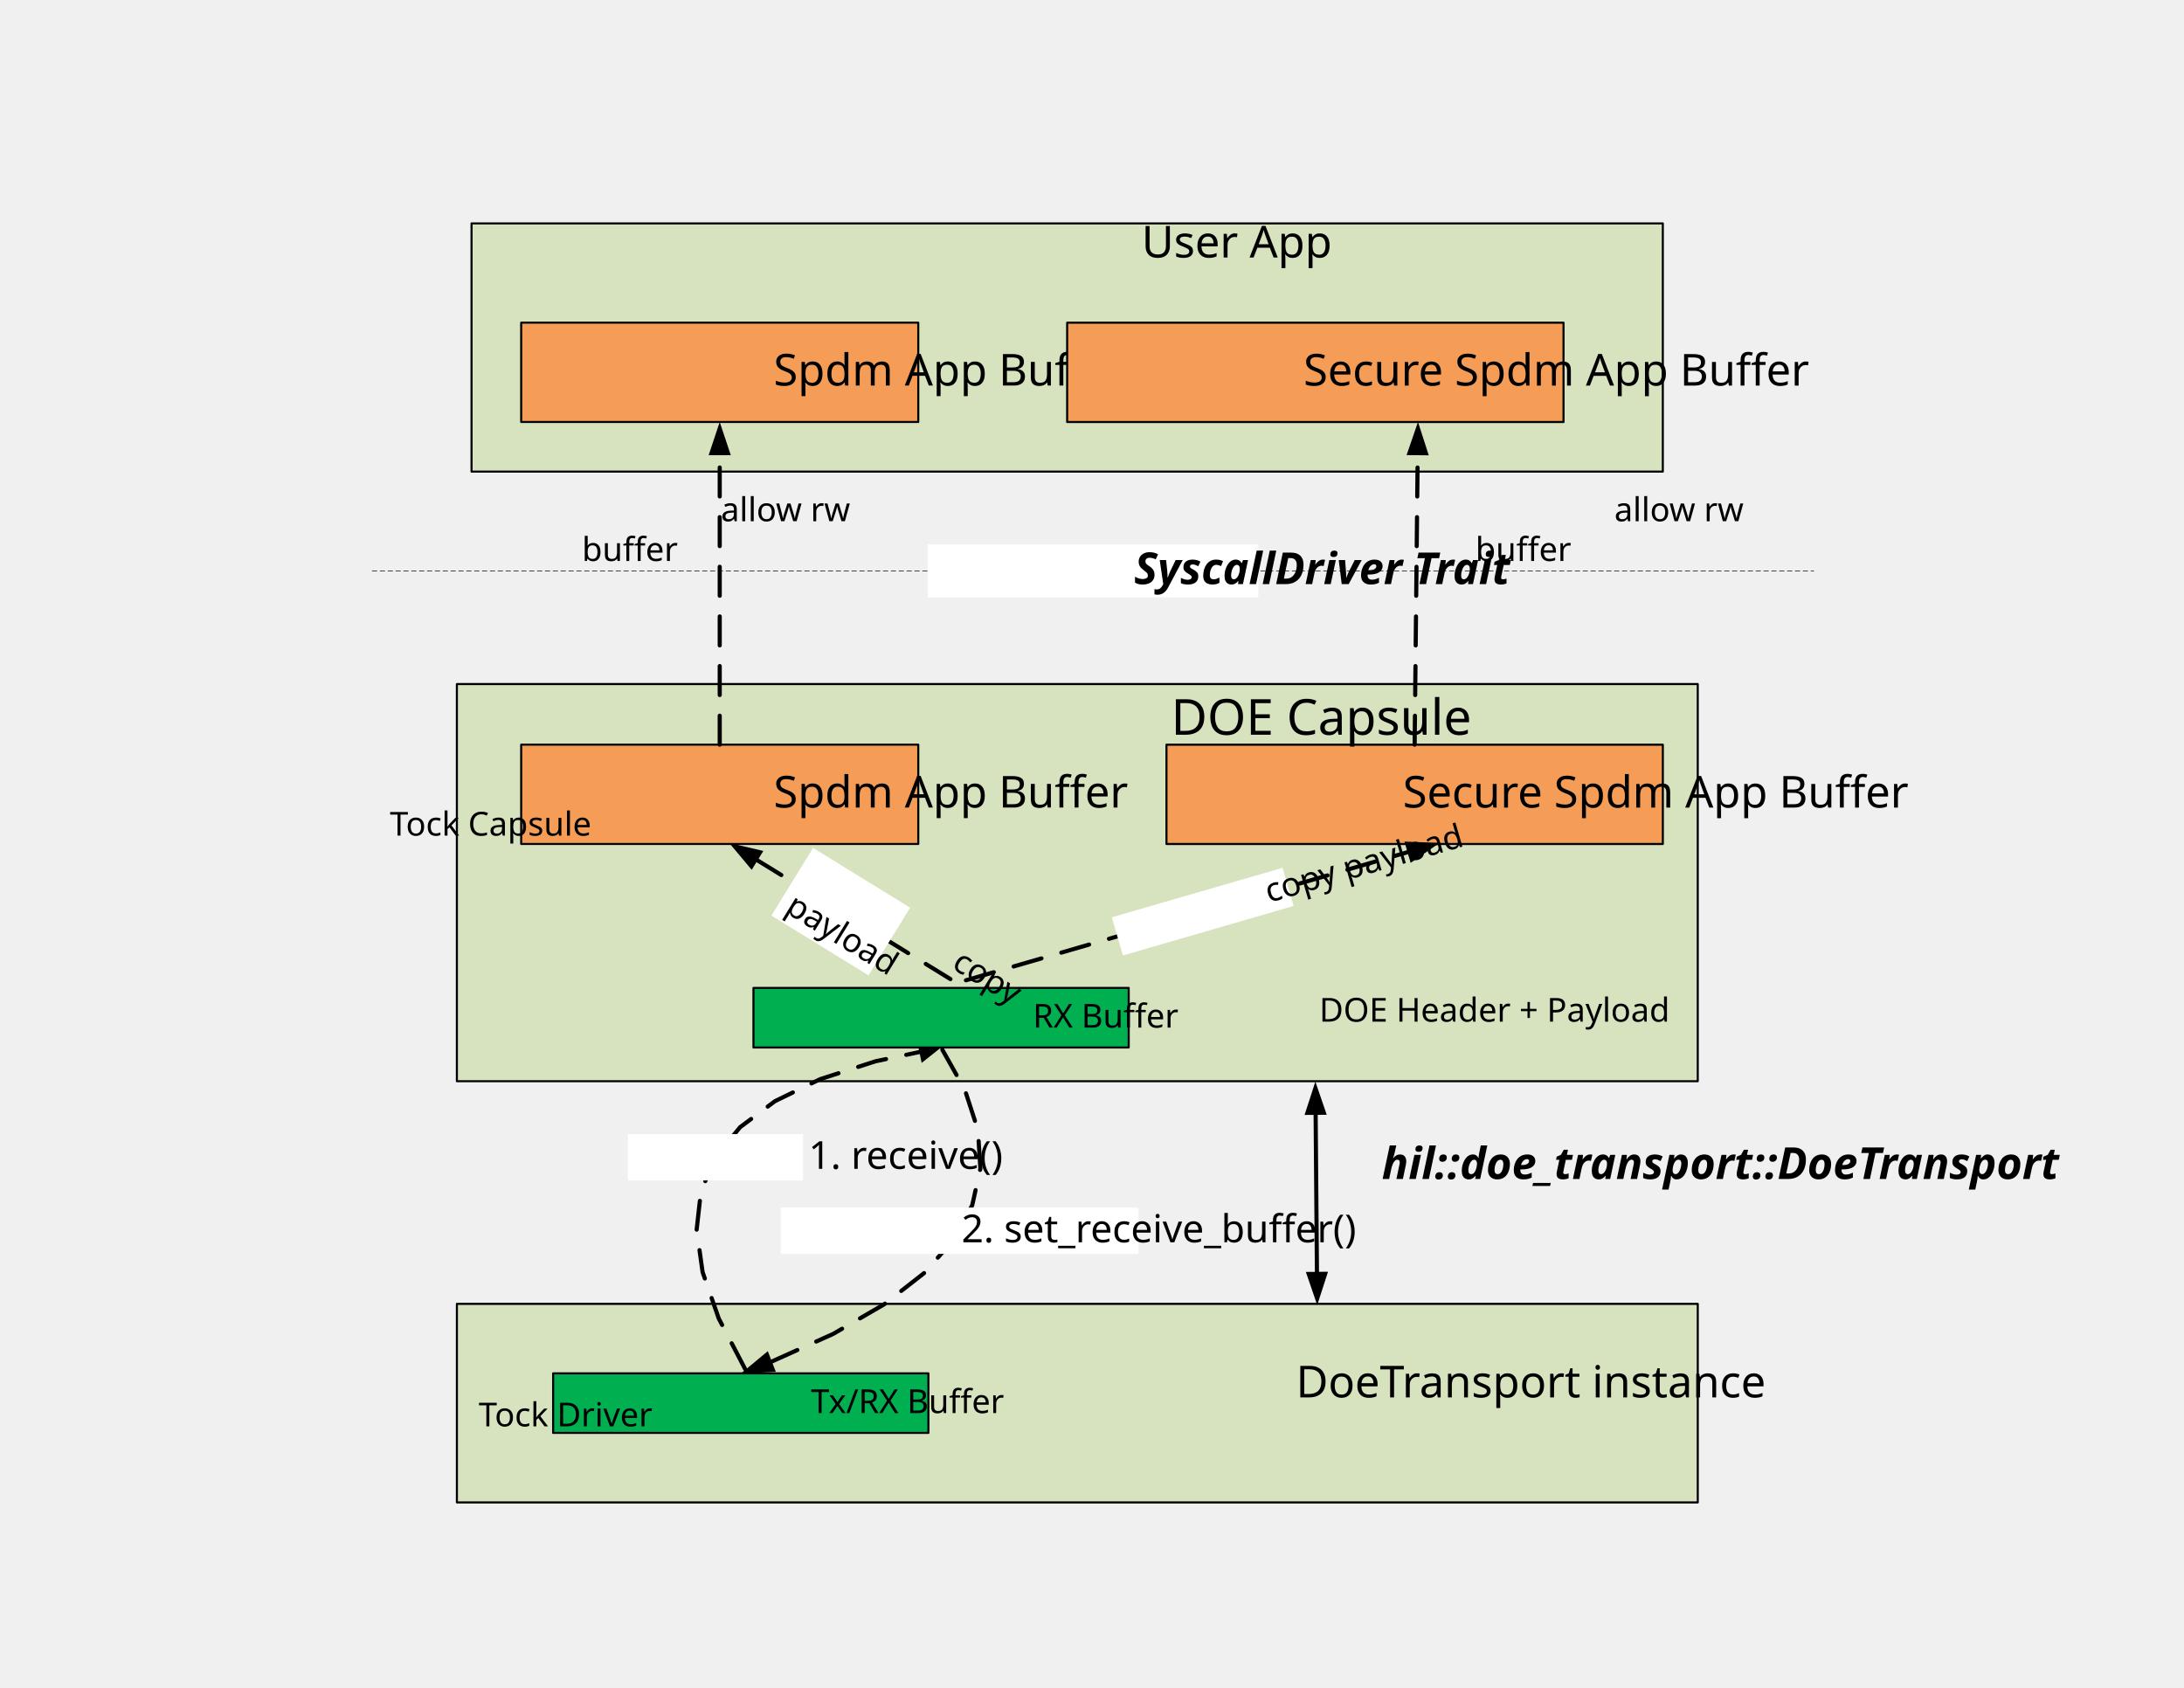
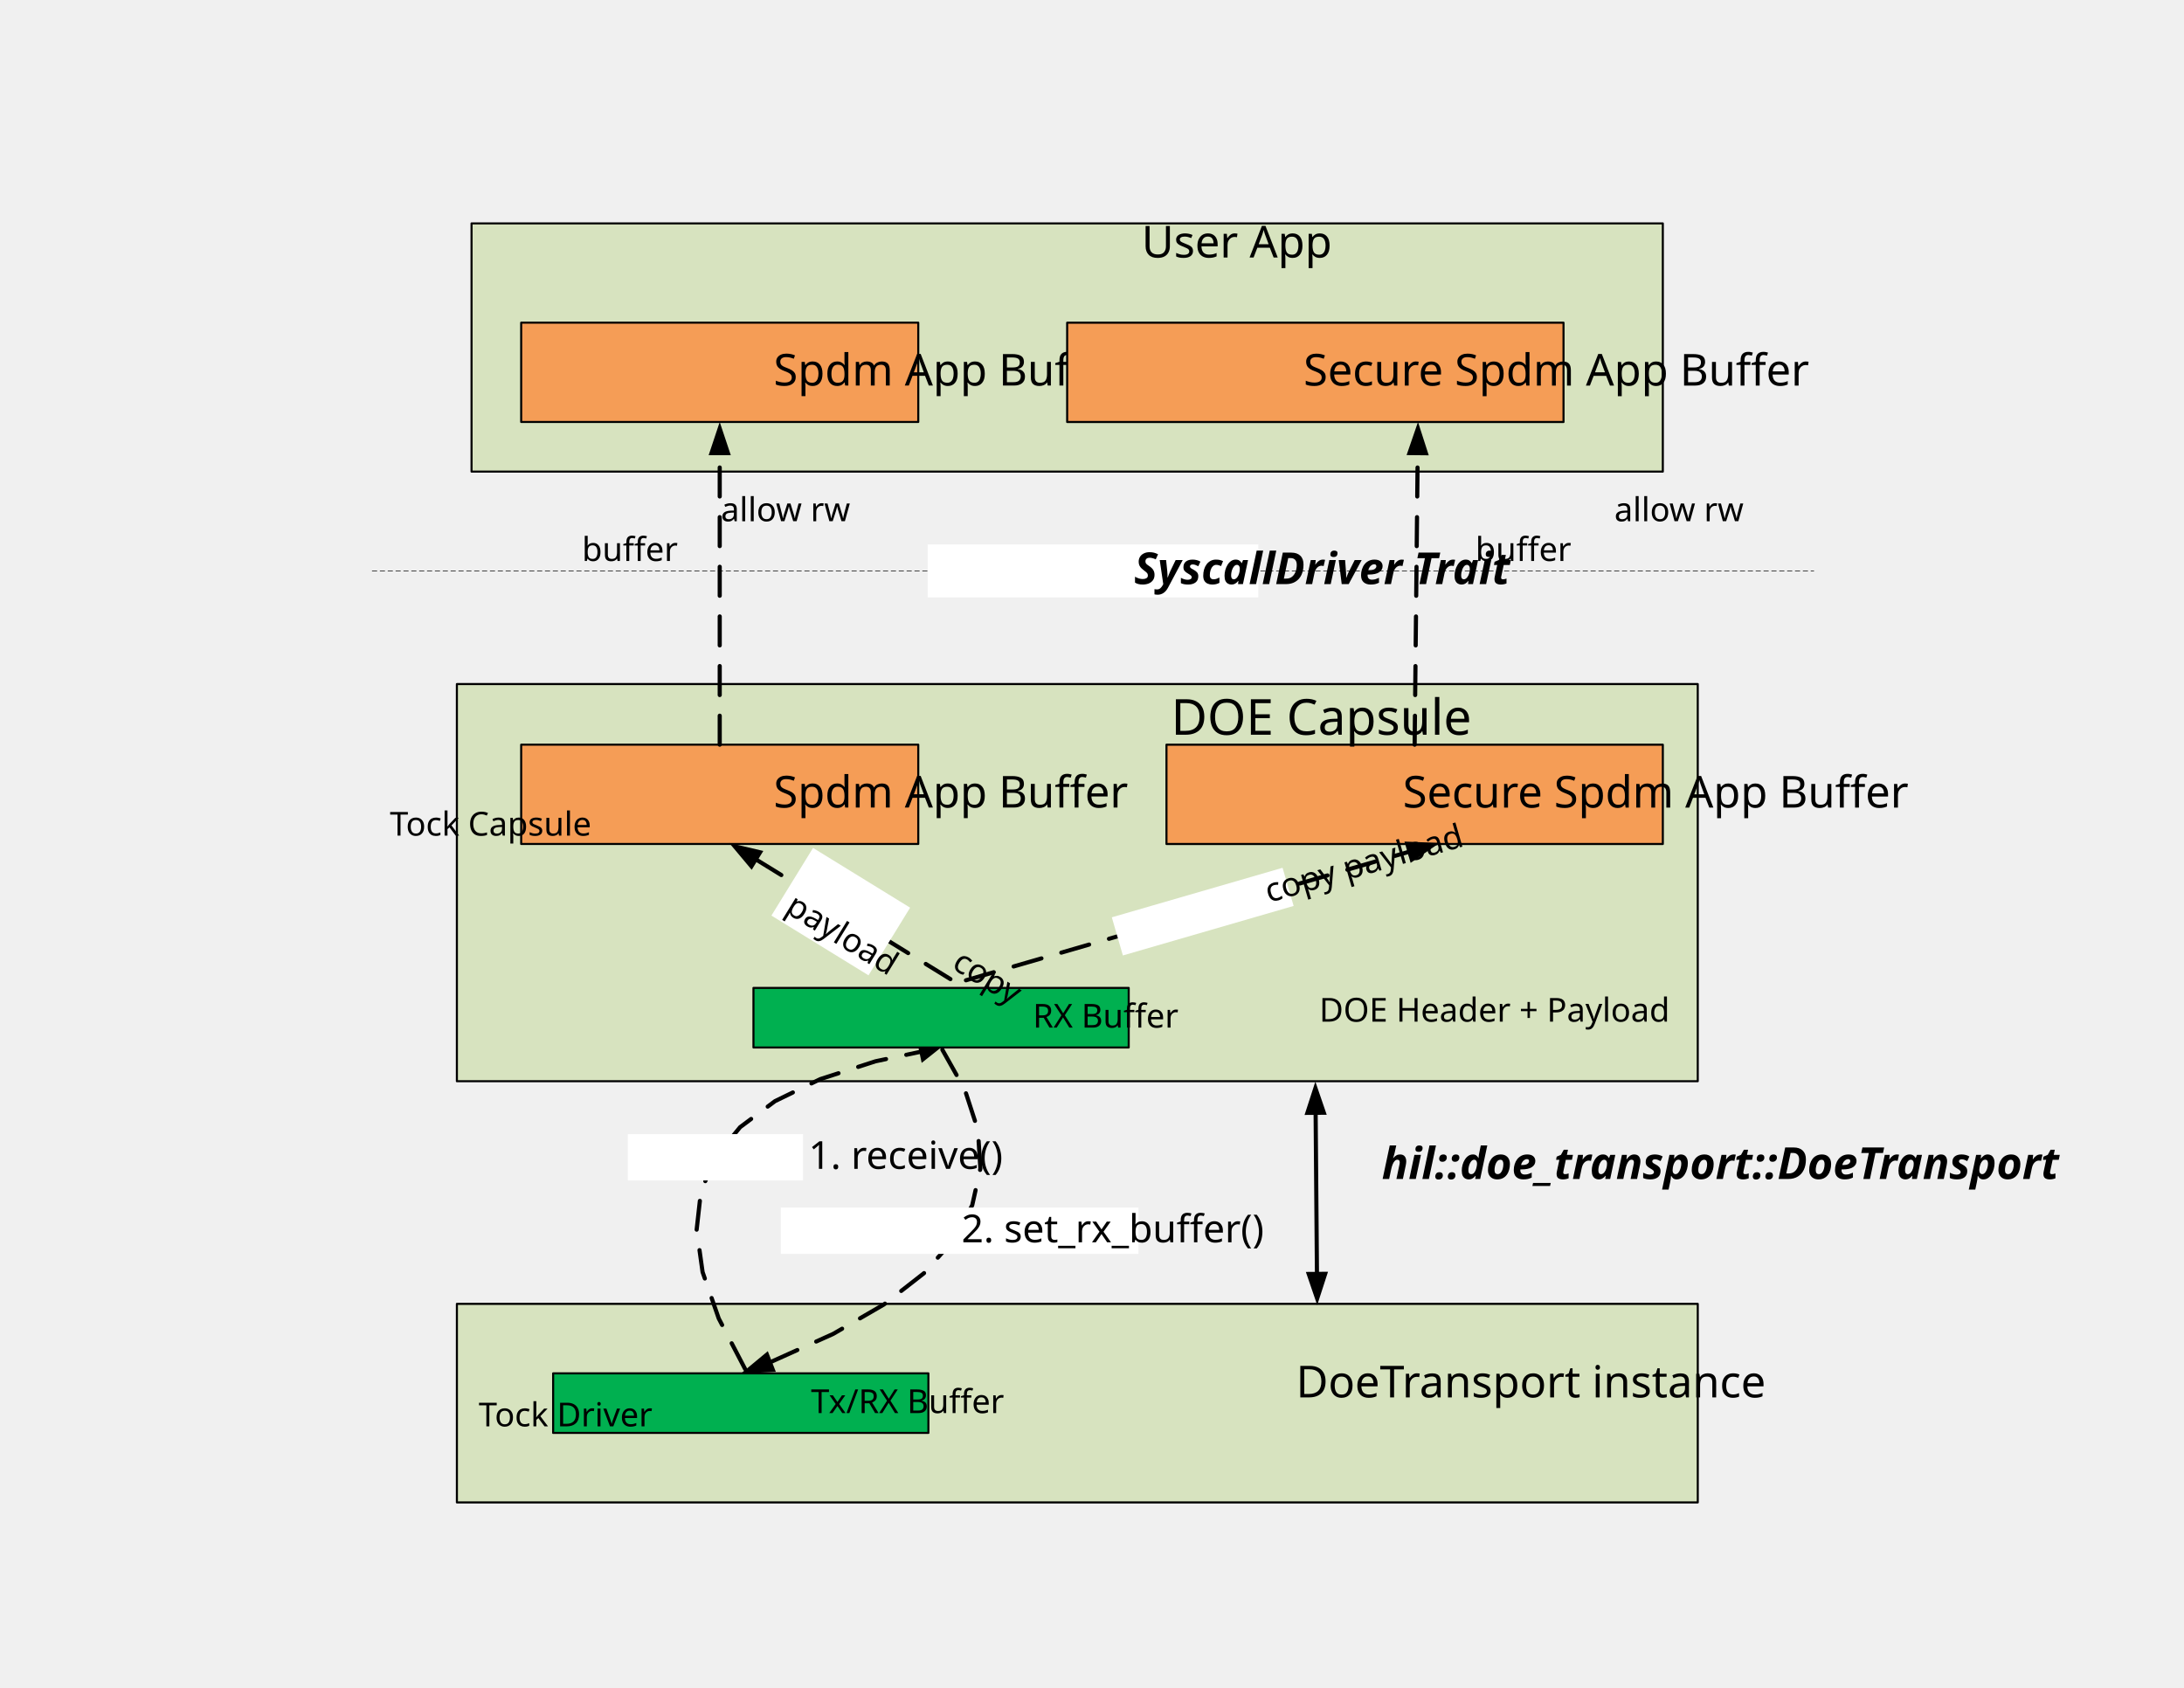
<svg xmlns="http://www.w3.org/2000/svg" xmlns:ns1="http://schemas.microsoft.com/visio/2003/SVGExtensions/" xmlns:xlink="http://www.w3.org/1999/xlink" width="11in" height="8.5in" viewBox="0 0 792 612" xml:space="preserve" color-interpolation-filters="sRGB" class="st18">
  <ns1:documentProperties ns1:langID="1033" ns1:viewMarkup="false">
    <ns1:userDefs>
      <ns1:ud ns1:nameU="msvNoAutoConnect" ns1:val="VT0(1):26" />
      <ns1:ud ns1:nameU="msvWarnOnPersonalInfo" ns1:val="VT0(0):5" />
    </ns1:userDefs>
  </ns1:documentProperties>
  <style type="text/css">
	
		.st1 {fill:#d7e3bf;stroke:#000000;stroke-linecap:round;stroke-linejoin:round;stroke-width:0.75}
		.st2 {stroke:#000000;stroke-dasharray:1.663,1.188;stroke-linecap:round;stroke-linejoin:round;stroke-width:0.238}
		.st3 {fill:#ffffff;stroke:none;stroke-linecap:butt;stroke-width:7.2}
		.st4 {fill:#000000;font-family:Calibri;font-size:1.333em;font-style:italic;font-weight:bold}
		.st5 {fill:#f59d56;stroke:#000000;stroke-linecap:round;stroke-linejoin:round;stroke-width:0.75}
		.st6 {fill:#000000;font-family:Calibri;font-size:1.333em}
		.st7 {fill:none;stroke:none;stroke-linecap:round;stroke-linejoin:round;stroke-width:0.75}
		.st8 {fill:#000000;font-family:Calibri;font-size:1.5em}
		.st9 {marker-end:url(#mrkr13-32);stroke:#000000;stroke-dasharray:10.5,7.5;stroke-linecap:round;stroke-linejoin:round;stroke-width:1.5}
		.st10 {fill:#000000;fill-opacity:1;stroke:#000000;stroke-opacity:1;stroke-width:0.373}
		.st11 {fill:#000000;font-family:Calibri;font-size:1em}
		.st12 {font-size:1em}
		.st13 {fill:#00b050;stroke:#000000;stroke-linecap:round;stroke-linejoin:round;stroke-width:0.75}
		.st14 {marker-end:url(#mrkr4-60);stroke:#000000;stroke-dasharray:10.5,7.5;stroke-linecap:round;stroke-linejoin:round;stroke-width:1.5}
		.st15 {fill:#000000;font-family:Calibri;font-size:1.167em}
		.st16 {marker-start:url(#mrkr13-71);stroke:#000000;stroke-dasharray:10.5,7.5;stroke-linecap:round;stroke-linejoin:round;stroke-width:1.5}
		.st17 {marker-end:url(#mrkr13-32);marker-start:url(#mrkr13-71);stroke:#000000;stroke-linecap:round;stroke-linejoin:round;stroke-width:1.5}
		.st18 {fill:none;fill-rule:evenodd;font-size:12px;overflow:visible;stroke-linecap:square;stroke-miterlimit:3}
	
	</style>
  <defs id="Markers">
    <g id="lend13">
      <path d="M 3 1 L 0 0 L 3 -1 L 3 1 " style="stroke:none" />
    </g>
    <marker id="mrkr13-32" class="st10" ns1:arrowType="13" ns1:arrowSize="2" ns1:setback="8.04" refX="-8.04" orient="auto" markerUnits="strokeWidth" overflow="visible">
      <use xlink:href="#lend13" transform="scale(-2.68,-2.68) " />
    </marker>
    <g id="lend4">
      <path d="M 2 1 L 0 0 L 2 -1 L 2 1 " style="stroke:none" />
    </g>
    <marker id="mrkr4-60" class="st10" ns1:arrowType="4" ns1:arrowSize="2" ns1:setback="0" refX="-0" orient="auto" markerUnits="strokeWidth" overflow="visible">
      <use xlink:href="#lend4" transform="scale(-2.68,-2.68) " />
    </marker>
    <marker id="mrkr13-71" class="st10" ns1:arrowType="13" ns1:arrowSize="2" ns1:setback="7.8" refX="7.8" orient="auto" markerUnits="strokeWidth" overflow="visible">
      <use xlink:href="#lend13" transform="scale(2.68) " />
    </marker>
  </defs>
  <g ns1:mID="19" ns1:index="7" ns1:groupContext="foregroundPage">
    <ns1:userDefs>
      <ns1:ud ns1:nameU="msvThemeOrder" ns1:val="VT0(0):26" />
    </ns1:userDefs>
    <ns1:pageProperties ns1:drawingScale="1" ns1:pageScale="1" ns1:drawingUnits="19" ns1:shadowOffsetX="9" ns1:shadowOffsetY="-9" />
    <ns1:layer ns1:name="Connector" ns1:index="0" />
    <g id="shape1-1" ns1:mID="1" ns1:groupContext="shape" transform="translate(165.684,-219.956)">
      <ns1:userDefs>
        <ns1:ud ns1:nameU="visVersion" ns1:val="VT0(15):26" />
      </ns1:userDefs>
      <rect x="0" y="467.993" width="449.986" height="144.007" class="st1" />
    </g>
    <g id="shape2-3" ns1:mID="2" ns1:groupContext="shape" transform="translate(135,-405)">
      <ns1:textBlock ns1:margins="rect(4,4,4,4)" />
      <ns1:textRect cx="261.372" cy="612" width="522.75" height="0" />
      <path d="M0 612 L522.74 612" class="st2" />
      <rect ns1:rectContext="textBkgnd" x="201.419" y="602.4" width="119.906" height="19.201" class="st3" />
      <text x="201.42" y="616.8" class="st4" ns1:langID="1033">
        <ns1:paragraph ns1:horizAlign="1" />
        <ns1:tabList />SyscallDriver Trait</text>
    </g>
    <g id="shape3-8" ns1:mID="3" ns1:groupContext="shape" transform="translate(165.688,-67.2336)">
      <ns1:userDefs>
        <ns1:ud ns1:nameU="visVersion" ns1:val="VT0(15):26" />
      </ns1:userDefs>
      <rect x="0" y="540" width="449.986" height="72" class="st1" />
    </g>
    <g id="shape10-10" ns1:mID="10" ns1:groupContext="shape" transform="translate(171.002,-441)">
      <ns1:userDefs>
        <ns1:ud ns1:nameU="visVersion" ns1:val="VT0(15):26" />
      </ns1:userDefs>
      <rect x="0" y="522" width="432" height="90" class="st1" />
    </g>
    <g id="shape22-12" ns1:mID="22" ns1:groupContext="shape" transform="translate(188.998,-458.996)">
      <ns1:userDefs>
        <ns1:ud ns1:nameU="visVersion" ns1:val="VT0(15):26" />
      </ns1:userDefs>
      <ns1:textBlock ns1:margins="rect(4,4,4,4)" />
      <ns1:textRect cx="72" cy="593.996" width="144" height="36.007" />
      <rect x="0" y="575.993" width="144" height="36.007" class="st5" />
      <text x="16.67" y="598.8" class="st6" ns1:langID="1033">
        <ns1:paragraph ns1:horizAlign="1" />
        <ns1:tabList />Spdm App Buffer</text>
    </g>
    <g id="shape23-15" ns1:mID="23" ns1:groupContext="shape" transform="translate(386.991,-458.989)">
      <ns1:userDefs>
        <ns1:ud ns1:nameU="visVersion" ns1:val="VT0(15):26" />
      </ns1:userDefs>
      <ns1:textBlock ns1:margins="rect(4,4,4,4)" />
      <ns1:textRect cx="90" cy="593.996" width="180" height="36.007" />
      <rect x="0" y="575.993" width="180" height="36.007" class="st5" />
      <text x="10.85" y="598.8" class="st6" ns1:langID="1033">
        <ns1:paragraph ns1:horizAlign="1" />
        <ns1:tabList />Secure Spdm App Buffer</text>
    </g>
    <g id="shape26-18" ns1:mID="26" ns1:groupContext="shape" transform="translate(188.998,-305.982)">
      <ns1:userDefs>
        <ns1:ud ns1:nameU="visVersion" ns1:val="VT0(15):26" />
      </ns1:userDefs>
      <ns1:textBlock ns1:margins="rect(4,4,4,4)" />
      <ns1:textRect cx="72" cy="593.996" width="144" height="36.007" />
      <rect x="0" y="575.993" width="144" height="36.007" class="st5" />
      <text x="16.67" y="598.8" class="st6" ns1:langID="1033">
        <ns1:paragraph ns1:horizAlign="1" />
        <ns1:tabList />Spdm App Buffer</text>
    </g>
    <g id="shape27-21" ns1:mID="27" ns1:groupContext="shape" transform="translate(423.005,-305.975)">
      <ns1:userDefs>
        <ns1:ud ns1:nameU="visVersion" ns1:val="VT0(15):26" />
      </ns1:userDefs>
      <ns1:textBlock ns1:margins="rect(4,4,4,4)" />
      <ns1:textRect cx="90" cy="593.996" width="180" height="36.007" />
      <rect x="0" y="575.993" width="180" height="36.007" class="st5" />
      <text x="10.85" y="598.8" class="st6" ns1:langID="1033">
        <ns1:paragraph ns1:horizAlign="1" />
        <ns1:tabList />Secure Spdm App Buffer</text>
    </g>
    <g id="shape28-24" ns1:mID="28" ns1:groupContext="shape" transform="translate(332.998,-332.993)">
      <ns1:textBlock ns1:margins="rect(4,4,4,4)" />
      <ns1:textRect cx="54" cy="593.996" width="108" height="36.007" />
      <rect x="0" y="575.993" width="108" height="36.007" class="st7" />
      <text x="7.44" y="599.4" class="st8" ns1:langID="1033">
        <ns1:paragraph ns1:horizAlign="1" />
        <ns1:tabList />DOE Capsule</text>
    </g>
    <g id="shape29-27" ns1:mID="29" ns1:groupContext="shape" transform="translate(-351.002,270.011) rotate(-90)">
      <path d="M0 612 L104.95 612" class="st9" />
    </g>
    <g id="shape30-33" ns1:mID="30" ns1:groupContext="shape" transform="translate(-98.9615,263.64) rotate(-89.4029)">
      <path d="M0 612 L104.97 612" class="st9" />
    </g>
    <g id="shape31-38" ns1:mID="31" ns1:groupContext="shape" transform="translate(512.998,-415.8)">
      <ns1:textBlock ns1:margins="rect(4,4,4,4)" />
      <ns1:textRect cx="37.08" cy="608.4" width="74.16" height="7.2" />
      <rect x="0" y="604.8" width="74.16" height="7.2" class="st7" />
      <text x="16.26" y="604.8" class="st11" ns1:langID="1033">
        <ns1:paragraph ns1:horizAlign="1" />
        <ns1:tabList />allow rw <ns1:newlineChar />
        <ns1:paragraph ns1:horizAlign="1" />
        <tspan x="22.04" dy="1.2em" class="st12">buffer</tspan>
      </text>
    </g>
    <g id="shape32-42" ns1:mID="32" ns1:groupContext="shape" transform="translate(188.998,-415.8)">
      <ns1:textBlock ns1:margins="rect(4,4,4,4)" />
      <ns1:textRect cx="37.08" cy="608.4" width="74.16" height="7.2" />
      <rect x="0" y="604.8" width="74.16" height="7.2" class="st7" />
      <text x="16.26" y="604.8" class="st11" ns1:langID="1033">
        <ns1:paragraph ns1:horizAlign="1" />
        <ns1:tabList />allow rw <tspan x="22.04" dy="1.2em" class="st12">buffer</tspan>
      </text>
    </g>
    <g id="shape35-46" ns1:mID="35" ns1:groupContext="shape" transform="translate(369,-100.393)">
      <ns1:textBlock ns1:margins="rect(4,4,4,4)" />
      <ns1:textRect cx="121.5" cy="602.28" width="243" height="19.44" />
      <rect x="0" y="592.56" width="243" height="19.44" class="st7" />
      <text x="26.13" y="607.08" class="st6" ns1:langID="1033">
        <ns1:paragraph ns1:horizAlign="1" />
        <ns1:tabList />DoeTransport instance</text>
    </g>
    <g id="shape36-49" ns1:mID="36" ns1:groupContext="shape" transform="translate(200.59,-92.4336)">
      <ns1:textBlock ns1:margins="rect(4,4,4,4)" />
      <ns1:textRect cx="68.04" cy="601.2" width="136.08" height="21.6" />
      <rect x="0" y="590.4" width="136.08" height="21.6" class="st13" />
      <text x="37.32" y="604.8" class="st11" ns1:langID="1033">
        <ns1:paragraph ns1:horizAlign="1" />
        <ns1:tabList />Tx/RX Buffer</text>
    </g>
    <g id="shape39-52" ns1:mID="39" ns1:groupContext="shape" transform="translate(315.005,-515.88)">
      <ns1:textBlock ns1:margins="rect(4,4,4,4)" />
      <ns1:textRect cx="54" cy="604.44" width="108" height="15.12" />
      <rect x="0" y="596.88" width="108" height="15.12" class="st7" />
      <text x="24.13" y="609.24" class="st6" ns1:langID="1033">
        <ns1:paragraph ns1:horizAlign="1" />
        <ns1:tabList />User App</text>
    </g>
    <g id="shape42-55" ns1:mID="42" ns1:groupContext="shape" ns1:layerMember="0" transform="translate(792.731,814.972) rotate(-58.6292) scale(1,-1)">
      <ns1:userDefs>
        <ns1:ud ns1:nameU="Scale" ns1:val="VT0(1):26" />
        <ns1:ud ns1:nameU="AntiScale" ns1:val="VT0(1):26" />
        <ns1:ud ns1:nameU="visVersion" ns1:val="VT0(15):26" />
      </ns1:userDefs>
      <ns1:textBlock ns1:margins="rect(4,4,4,4)" />
      <ns1:textRect cx="59.939" cy="661.142" width="74.69" height="24.803" transform="rotate(58.6292)" />
      <path d="M0 612 L10.66 629.69 L21.98 643.45 L33.96 653.28 L46.62 659.18 L59.94 661.14 L73.92 659.18 L88.58 653.28 L103.9        643.45 L119.88 629.69 L136.53 612" class="st14" />
      <rect ns1:rectContext="textBkgnd" x="-565.051" y="386.95" width="63.519" height="16.8" transform="rotate(-58.6292)" class="st3" />
      <text x="-565.05" y="-391.15" transform="rotate(-58.6292) scale(1,-1)" class="st15" ns1:langID="1033">
        <ns1:paragraph ns1:horizAlign="1" />
        <ns1:tabList />1. receive()</text>
    </g>
    <g id="shape45-63" ns1:mID="45" ns1:groupContext="shape" transform="translate(273.231,-232.193)">
      <ns1:textBlock ns1:margins="rect(4,4,4,4)" />
      <ns1:textRect cx="68.04" cy="601.2" width="136.08" height="21.6" />
      <rect x="0" y="590.4" width="136.08" height="21.6" class="st13" />
      <text x="45.16" y="604.8" class="st11" ns1:langID="1033">
        <ns1:paragraph ns1:horizAlign="1" />
        <ns1:tabList />RX Buffer</text>
    </g>
    <g id="shape50-66" ns1:mID="50" ns1:groupContext="shape" ns1:layerMember="0" transform="translate(789.988,818.482) rotate(-58.418) scale(1,-1)">
      <ns1:userDefs>
        <ns1:ud ns1:nameU="Scale" ns1:val="VT0(1):26" />
        <ns1:ud ns1:nameU="AntiScale" ns1:val="VT0(1):26" />
        <ns1:ud ns1:nameU="visVersion" ns1:val="VT0(15):26" />
      </ns1:userDefs>
      <ns1:textBlock ns1:margins="rect(4,4,4,4)" />
      <ns1:textRect cx="85.624" cy="571.469" width="140.87" height="24.803" transform="rotate(58.418)" />
      <path d="M9.27 604.87 L9.56 604.65 L29.74 590.94 L48.46 580.86 L65.73 574.42 L81.53 571.61 L95.88 572.42 L108.77 576.87        L120.21 584.95 L130.18 596.66 L138.7 612" class="st16" />
      <rect ns1:rectContext="textBkgnd" x="-506.835" y="363.831" width="129.697" height="16.8" transform="rotate(-58.418)" class="st3" />
      <text x="-506.84" y="-368.03" transform="rotate(-58.418) scale(1,-1)" class="st15" ns1:langID="1033">
        <ns1:paragraph ns1:horizAlign="1" />
-         <ns1:tabList />2. set_receive_buffer()</text>
+         <ns1:tabList />2. set_rx_buffer()</text>
    </g>
    <g id="shape52-74" ns1:mID="52" ns1:groupContext="shape" transform="translate(179.853,-232.343) rotate(-16.1705)">
      <ns1:textBlock ns1:margins="rect(4,4,4,4)" />
      <ns1:textRect cx="89.397" cy="612" width="178.8" height="0" />
      <path d="M0 612 L166.73 612" class="st9" />
      <rect ns1:rectContext="textBkgnd" x="57.161" y="604.8" width="64.471" height="14.4" class="st3" />
      <text x="57.16" y="615.6" class="st11" ns1:langID="1033">
        <ns1:paragraph ns1:horizAlign="1" />
        <ns1:tabList />copy payload</text>
    </g>
    <g id="shape55-81" ns1:mID="55" ns1:groupContext="shape" transform="translate(585.148,-215.584) rotate(31.6039)">
      <ns1:textBlock ns1:margins="rect(4,4,4,4)" />
      <ns1:textRect cx="47.509" cy="612" width="95.02" height="0" />
      <path d="M11.7 612 L12.06 612 L95.02 612" class="st16" />
      <rect ns1:rectContext="textBkgnd" x="26.843" y="597.6" width="41.332" height="28.8" class="st3" />
      <text x="35.94" y="608.4" class="st11" ns1:langID="1033">
        <ns1:paragraph ns1:horizAlign="1" />
        <ns1:tabList />copy<ns1:newlineChar />
        <ns1:paragraph ns1:horizAlign="1" />
        <tspan x="26.84" dy="1.2em" class="st12"> </tspan>payload</text>
    </g>
    <g id="shape56-89" ns1:mID="56" ns1:groupContext="shape" transform="translate(1088.98,387.124) rotate(89.5265)">
      <path d="M11.7 612 L12.06 612 L68.98 612" class="st17" />
    </g>
    <g id="shape57-96" ns1:mID="57" ns1:groupContext="shape" transform="translate(413.994,-178.513)">
      <ns1:textBlock ns1:margins="rect(4,4,4,4)" />
      <ns1:textRect cx="144.003" cy="601.2" width="288.01" height="21.6" />
      <rect x="0" y="590.4" width="288.006" height="21.6" class="st7" />
      <text x="12.25" y="606" class="st4" ns1:langID="1033">
        <ns1:paragraph ns1:horizAlign="1" />
        <ns1:tabList />hil::doe_transport::DoeTransport</text>
    </g>
    <g id="shape58-99" ns1:mID="58" ns1:groupContext="shape" transform="translate(409.311,-232.193)">
      <ns1:textBlock ns1:margins="rect(4,4,4,4)" />
      <ns1:textRect cx="67.68" cy="599.04" width="135.36" height="25.92" />
      <rect x="0" y="586.08" width="135.36" height="25.92" class="st7" />
      <text x="12.94" y="602.64" class="st11" ns1:langID="1033">
        <ns1:paragraph ns1:horizAlign="1" />
        <ns1:tabList />DOE Header + Payload</text>
    </g>
    <g id="shape1002-102" ns1:mID="1002" ns1:groupContext="shape" transform="translate(81,-83.1132)">
      <ns1:textBlock ns1:margins="rect(4,4,4,4)" />
      <ns1:textRect cx="36" cy="589.5" width="72" height="45" />
      <rect x="0" y="567" width="72" height="45" class="st7" />
      <text x="8.34" y="600.3" class="st11" ns1:langID="1033">
        <ns1:paragraph ns1:horizAlign="1" />
        <ns1:tabList />
        <ns1:newlineChar />Tock Driver</text>
    </g>
    <g id="shape1003-105" ns1:mID="1003" ns1:groupContext="shape" transform="translate(81,-290.113)">
      <ns1:textBlock ns1:margins="rect(4,4,4,4)" />
      <ns1:textRect cx="36" cy="589.5" width="72" height="45" />
      <rect x="0" y="567" width="72" height="45" class="st7" />
      <text x="4.2" y="593.1" class="st11" ns1:langID="1033">
        <ns1:paragraph ns1:horizAlign="1" />
        <ns1:tabList />Tock Capsule</text>
    </g>
  </g>
</svg>
